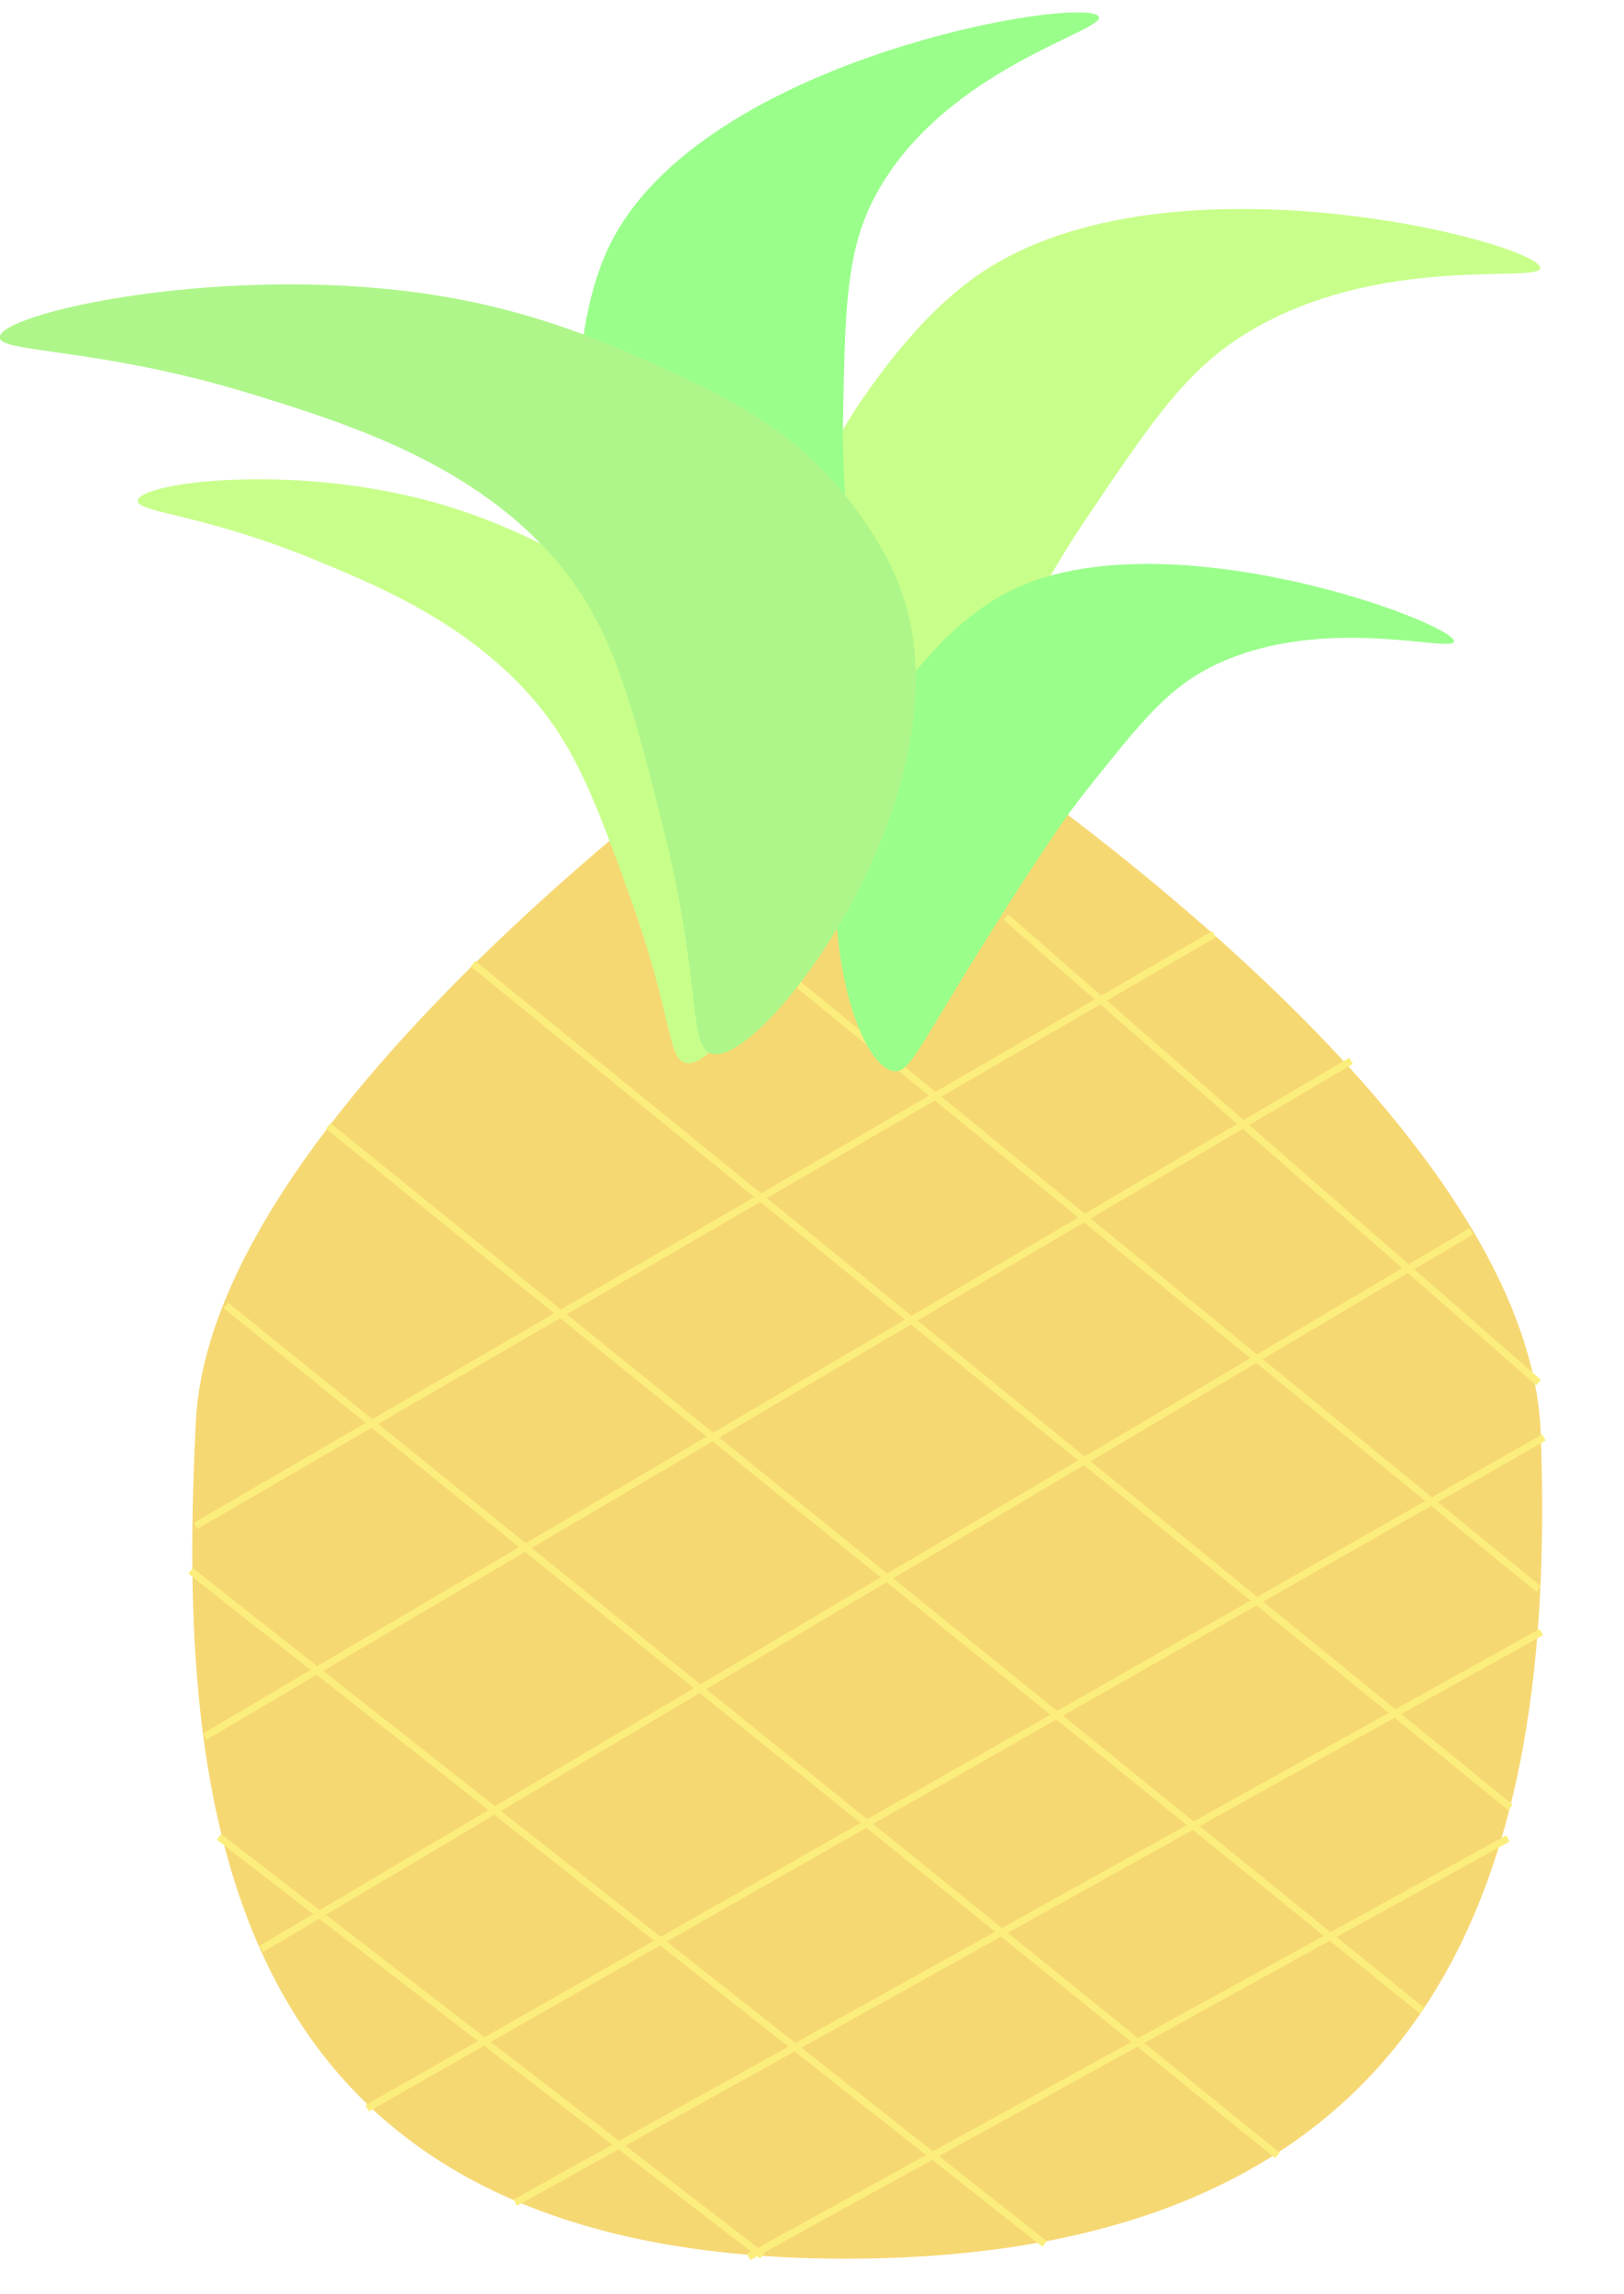
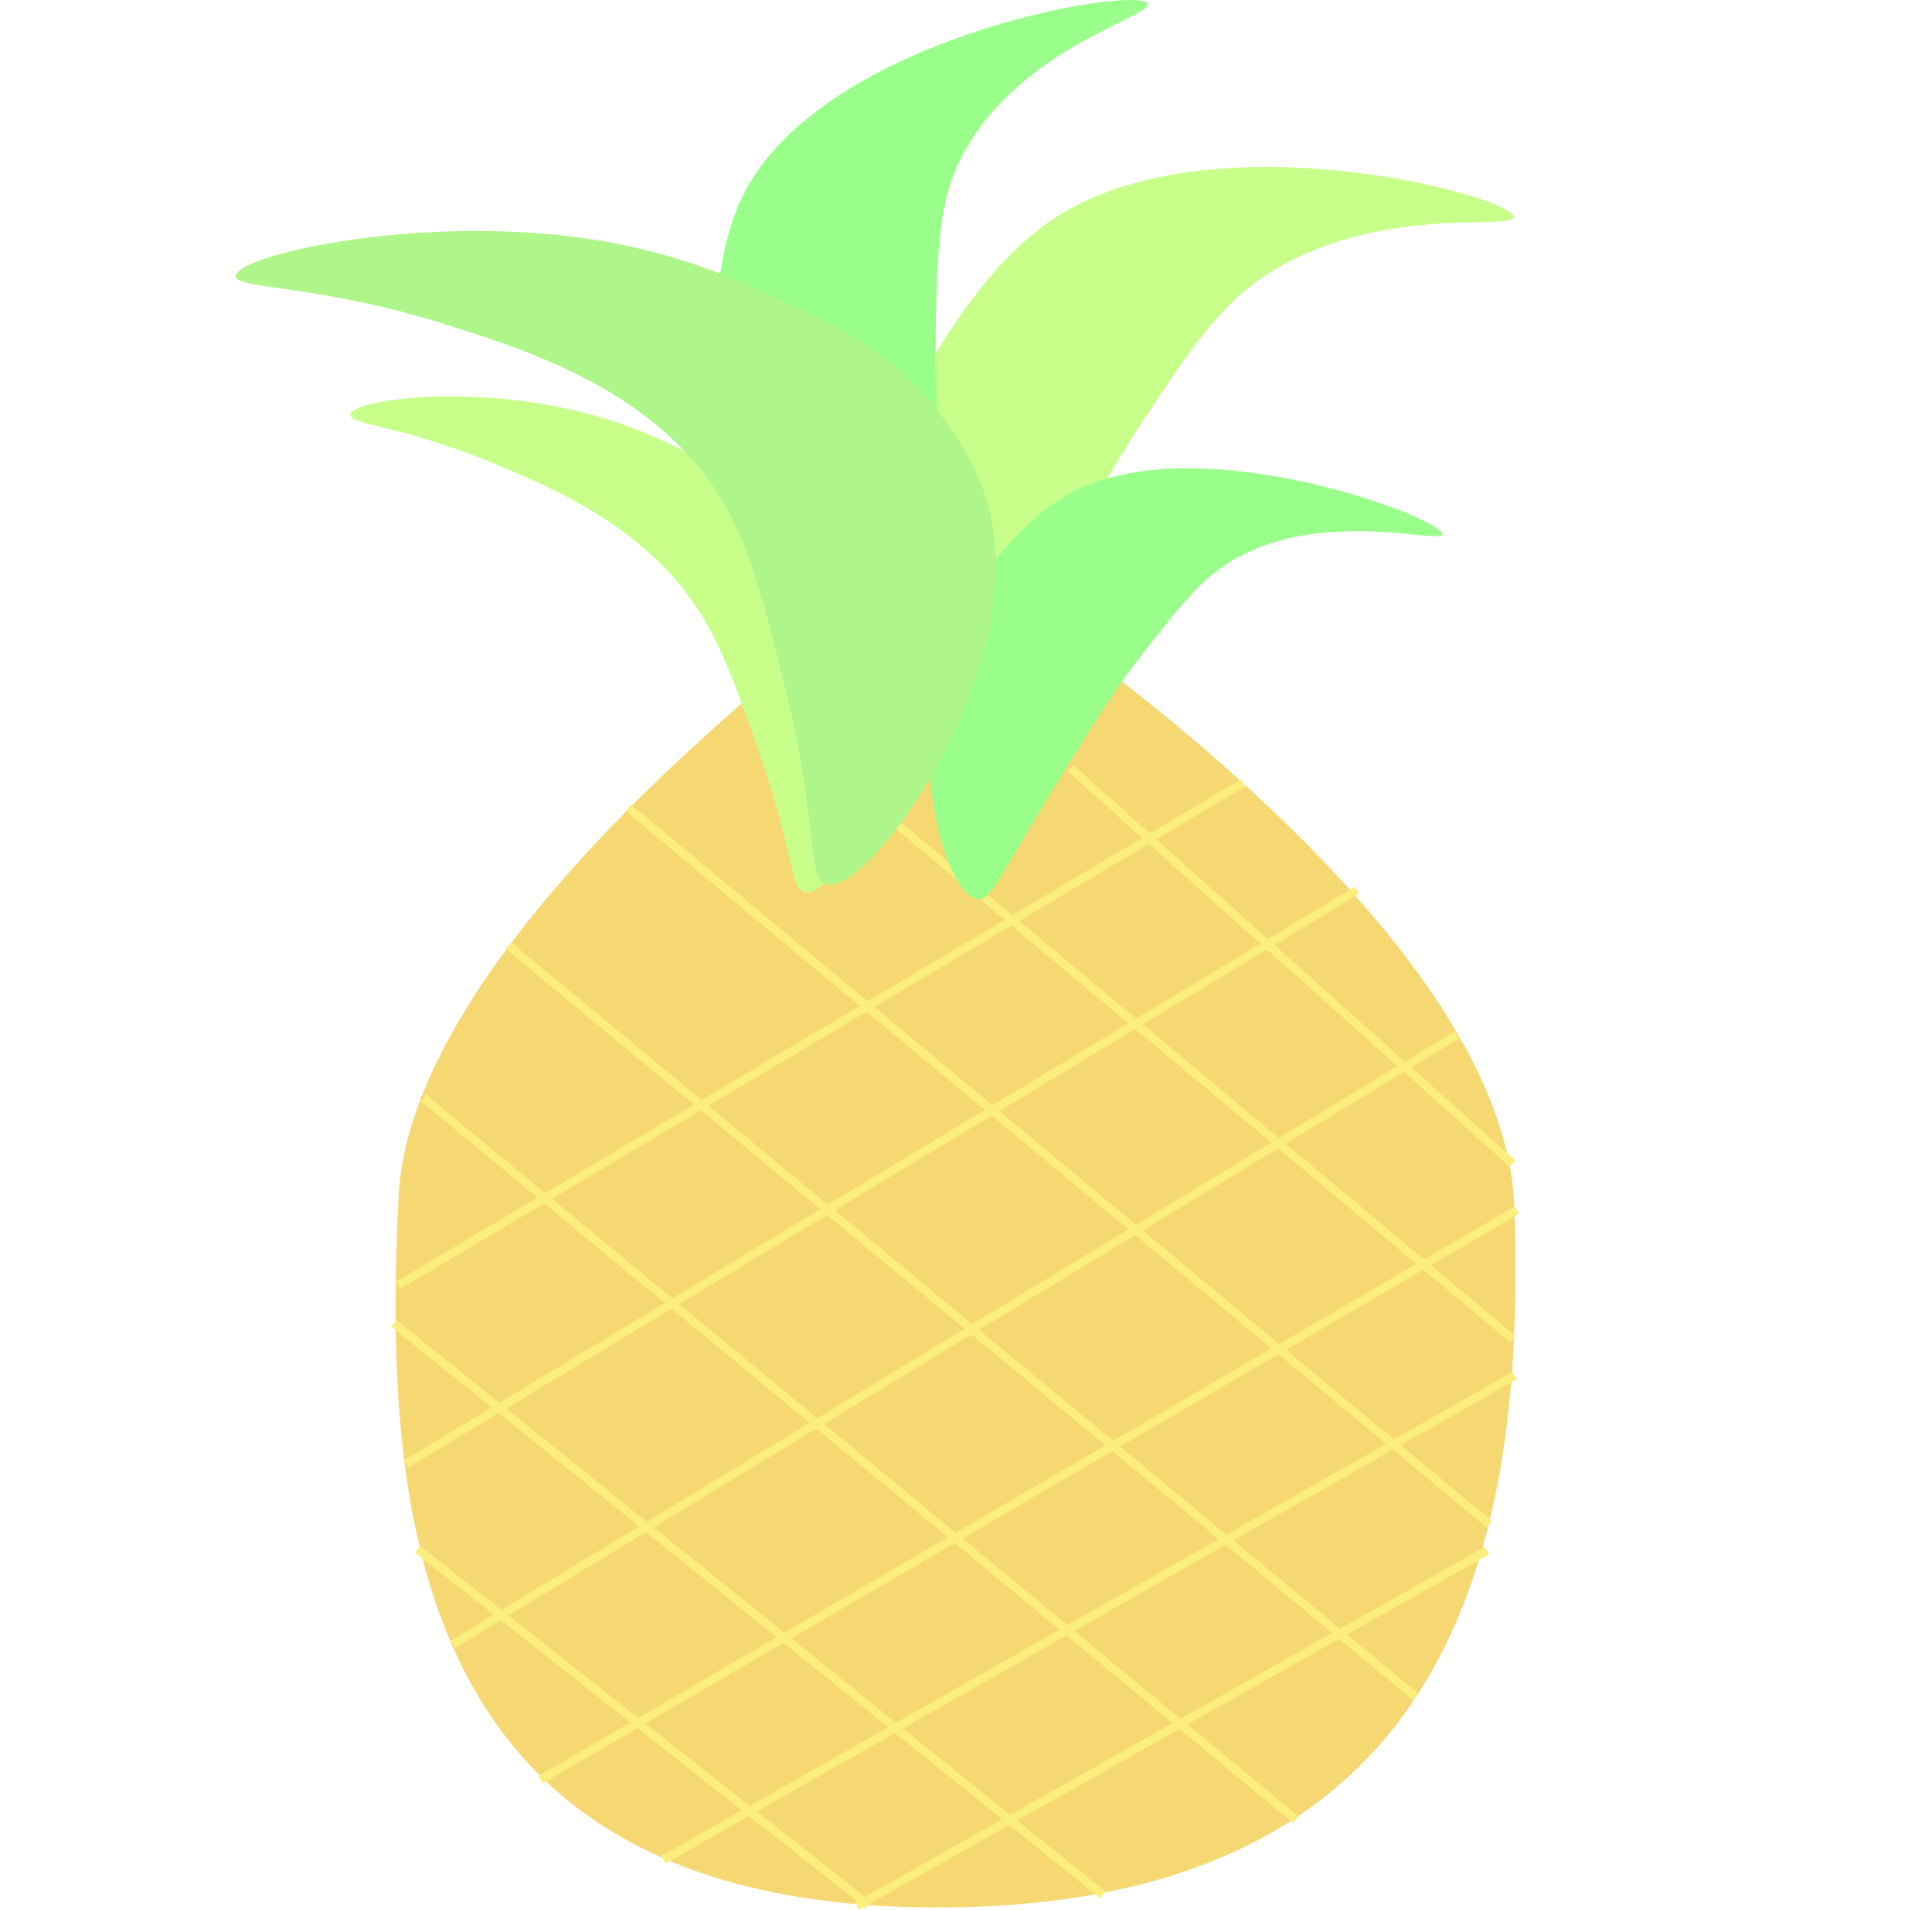
- <svg xmlns="http://www.w3.org/2000/svg" id="Layer_2" data-name="Layer 2" viewBox="0 0 230 325">
+ <svg xmlns="http://www.w3.org/2000/svg" id="Layer_2" data-name="Layer 2" viewBox="0 0 229.21 226.53">
  <defs>
    <style>
      .cls-1 {
        fill: #f6d873;
      }

      .cls-2 {
        fill: #aef68a;
      }

      .cls-3 {
        fill: #c8ff8a;
      }

      .cls-4 {
        fill: #99ff8a;
      }

      .cls-5 {
        fill: none;
        stroke: #fcee7d;
        stroke-miterlimit: 10;
      }
    </style>
  </defs>
-   <path class="cls-1" d="M119.78,93.57s96.72,58.62,98.53,109.54c1.95,54.7-9.07,116.89-98.53,116.89S25.05,255.39,27.74,201.47c2.41-48.19,92.04-107.9,92.04-107.9Z" />
-   <line class="cls-5" x1="91" y1="121.41" x2="218.01" y2="225.13" />
-   <path class="cls-3" d="M218.23,37.93c-.36-3.53-52.77-17.28-79.37,.82-7.7,5.24-13.5,13.33-15.69,16.38-2.6,3.62-8.55,12.58-11.42,24.31-5.56,22.67,1.9,49.43,8.86,50.4,3.3,.46,4.4-5.17,20.72-34.94,7.45-13.59,10.35-18.13,12.68-21.58,9.32-13.8,13.97-20.7,22.25-25.89,18.87-11.82,42.22-7.14,41.98-9.51Z" />
-   <path class="cls-4" d="M155.65,2.3c-2.34-2.96-56.24,5.89-69.26,32.41-3.77,7.68-4.24,17.1-4.42,20.66-.21,4.22-.32,14.47,3.86,25.92,8.07,22.13,29.92,42.67,36.58,40.74,3.16-.91,.91-6.3-1.77-38.97-1.22-14.91-1.27-20.06-1.19-24.02,.3-15.85,.45-23.77,4.75-31.63,9.82-17.91,33.02-23.13,31.45-25.11Z" />
-   <path class="cls-4" d="M206.01,90.84c-.23-2.73-41.82-18.16-63.38-6.87-6.24,3.27-11.02,8.89-12.82,11.01-2.14,2.52-7.05,8.79-9.55,17.46-4.84,16.76,.63,37.88,6.16,39.27,2.63,.66,3.61-3.53,17.17-24.69,6.19-9.66,8.59-12.85,10.51-15.26,7.69-9.65,11.53-14.47,18.23-17.64,15.27-7.23,33.84-1.46,33.68-3.28Z" />
-   <path class="cls-3" d="M97.36,150.63c5.35,.66,20.47-24.82,11.48-45.07-3.01-6.77-8.53-12.56-9.23-13.29-5.69-5.89-11.68-9.19-17.54-12.39-3.32-1.82-10.13-5.54-18.56-8.13-20.86-6.41-43.69-3.46-44-.84-.2,1.72,9.4,1.93,25,8.36,8.52,3.51,19.89,8.21,29,17.55,7.65,7.85,10.49,15.7,15.64,29.9,6.29,17.37,5.33,23.55,8.21,23.91Z" />
-   <path class="cls-2" d="M101.42,149.36c7.94,.18,35.89-37.95,26.4-65.32-3.18-9.15-10.35-16.55-11.26-17.48-7.41-7.52-15.77-11.34-23.98-15.05-4.65-2.1-14.18-6.4-26.37-8.88C36.02,36.5,.96,43.89-.03,47.64c-.65,2.45,13.81,1.4,36.05,8.3,12.15,3.77,28.37,8.8,40.24,20.73,9.97,10.02,12.68,20.71,17.58,40.06,6,23.67,3.31,32.54,7.59,32.63Z" />
-   <line class="cls-5" x1="46.51" y1="159.52" x2="201.51" y2="284.89" />
-   <line class="cls-5" x1="32" y1="184.94" x2="181.01" y2="305.37" />
-   <line class="cls-5" x1="27" y1="222.55" x2="148.01" y2="317.91" />
-   <line class="cls-5" x1="67.01" y1="136.53" x2="214.01" y2="256.06" />
-   <line class="cls-5" x1="31.01" y1="260.24" x2="108.01" y2="319.58" />
-   <line class="cls-5" x1="106.06" y1="319.76" x2="213.65" y2="260.46" />
-   <line class="cls-5" x1="27.69" y1="216.19" x2="172.01" y2="132.35" />
-   <line class="cls-5" x1="29.01" y1="246.03" x2="191.43" y2="150.29" />
-   <line class="cls-5" x1="37.01" y1="276.12" x2="208.48" y2="174.43" />
-   <line class="cls-5" x1="52.01" y1="298.69" x2="218.76" y2="203.65" />
-   <line class="cls-5" x1="73.01" y1="312.06" x2="218.39" y2="231.22" />
-   <line class="cls-5" x1="142.51" y1="129.92" x2="218.01" y2="195.88" />
+   <path class="cls-1" d="M111.21,65.28s67.19,41.68,68.45,77.87c1.35,38.89-6.3,83.1-68.45,83.1s-65.81-45.93-63.93-84.26c1.67-34.26,63.93-76.71,63.93-76.71Z" />
+   <line class="cls-5" x1="91.22" y1="85.07" x2="179.45" y2="158.81" />
+   <path class="cls-3" d="M179.6,25.72c-.25-2.51-36.66-12.28-55.14,.59-5.35,3.72-9.38,9.47-10.9,11.65-1.81,2.58-5.94,8.95-7.93,17.28-3.86,16.11,1.32,35.14,6.15,35.83,2.29,.33,3.06-3.68,14.39-24.84,5.17-9.66,7.19-12.89,8.81-15.34,6.47-9.81,9.71-14.72,15.46-18.41,13.11-8.4,29.33-5.08,29.16-6.76Z" />
+   <path class="cls-4" d="M136.13,.39c-1.62-2.1-39.07,4.19-48.11,23.04-2.62,5.46-2.95,12.16-3.07,14.69-.15,3-.22,10.29,2.68,18.42,5.61,15.73,20.78,30.34,25.41,28.97,2.2-.65,.63-4.48-1.23-27.71-.85-10.6-.88-14.26-.83-17.07,.21-11.27,.31-16.9,3.3-22.49C121.11,5.51,137.22,1.8,136.13,.39Z" />
+   <path class="cls-4" d="M171.12,63.33c-.16-1.94-29.05-12.91-44.03-4.88-4.33,2.32-7.65,6.32-8.91,7.83-1.49,1.79-4.9,6.25-6.64,12.41-3.36,11.91,.43,26.93,4.28,27.92,1.82,.47,2.51-2.51,11.93-17.55,4.3-6.87,5.96-9.13,7.3-10.85,5.34-6.86,8.01-10.29,12.66-12.54,10.61-5.14,23.5-1.04,23.4-2.33Z" />
+   <path class="cls-3" d="M95.64,105.84c3.72,.47,14.22-17.64,7.98-32.04-2.09-4.82-5.93-8.93-6.41-9.45-3.95-4.18-8.11-6.53-12.19-8.81-2.31-1.29-7.04-3.94-12.89-5.78-14.49-4.56-30.35-2.46-30.57-.59-.14,1.22,6.53,1.37,17.37,5.94,5.92,2.5,13.82,5.83,20.15,12.48,5.31,5.58,7.29,11.16,10.86,21.26,4.37,12.35,3.7,16.74,5.71,17Z" />
+   <path class="cls-2" d="M98.46,104.94c5.52,.13,24.93-26.98,18.34-46.43-2.21-6.5-7.19-11.77-7.82-12.43-5.15-5.35-10.96-8.06-16.66-10.7-3.23-1.49-9.85-4.55-18.32-6.31-20.97-4.36-45.33,.89-46.01,3.56-.45,1.74,9.59,.99,25.04,5.9,8.44,2.68,19.71,6.26,27.95,14.74,6.92,7.12,8.81,14.72,12.21,28.48,4.17,16.83,2.3,23.13,5.27,23.2Z" />
+   <line class="cls-5" x1="60.32" y1="112.16" x2="167.99" y2="201.29" />
+   <line class="cls-5" x1="50.24" y1="130.23" x2="153.75" y2="215.85" />
+   <line class="cls-5" x1="46.76" y1="156.97" x2="130.82" y2="224.76" />
+   <line class="cls-5" x1="74.56" y1="95.82" x2="176.67" y2="180.79" />
+   <line class="cls-5" x1="49.55" y1="183.76" x2="103.04" y2="225.95" />
+   <line class="cls-5" x1="101.68" y1="226.08" x2="176.42" y2="183.92" />
+   <line class="cls-5" x1="47.25" y1="152.45" x2="147.5" y2="92.85" />
+   <line class="cls-5" x1="48.16" y1="173.66" x2="160.99" y2="105.6" />
+   <line class="cls-5" x1="53.72" y1="195.05" x2="172.83" y2="122.76" />
+   <line class="cls-5" x1="64.14" y1="211.1" x2="179.97" y2="143.54" />
+   <line class="cls-5" x1="78.72" y1="220.6" x2="179.72" y2="163.14" />
+   <line class="cls-5" x1="127.01" y1="91.12" x2="179.45" y2="138.01" />
</svg>
